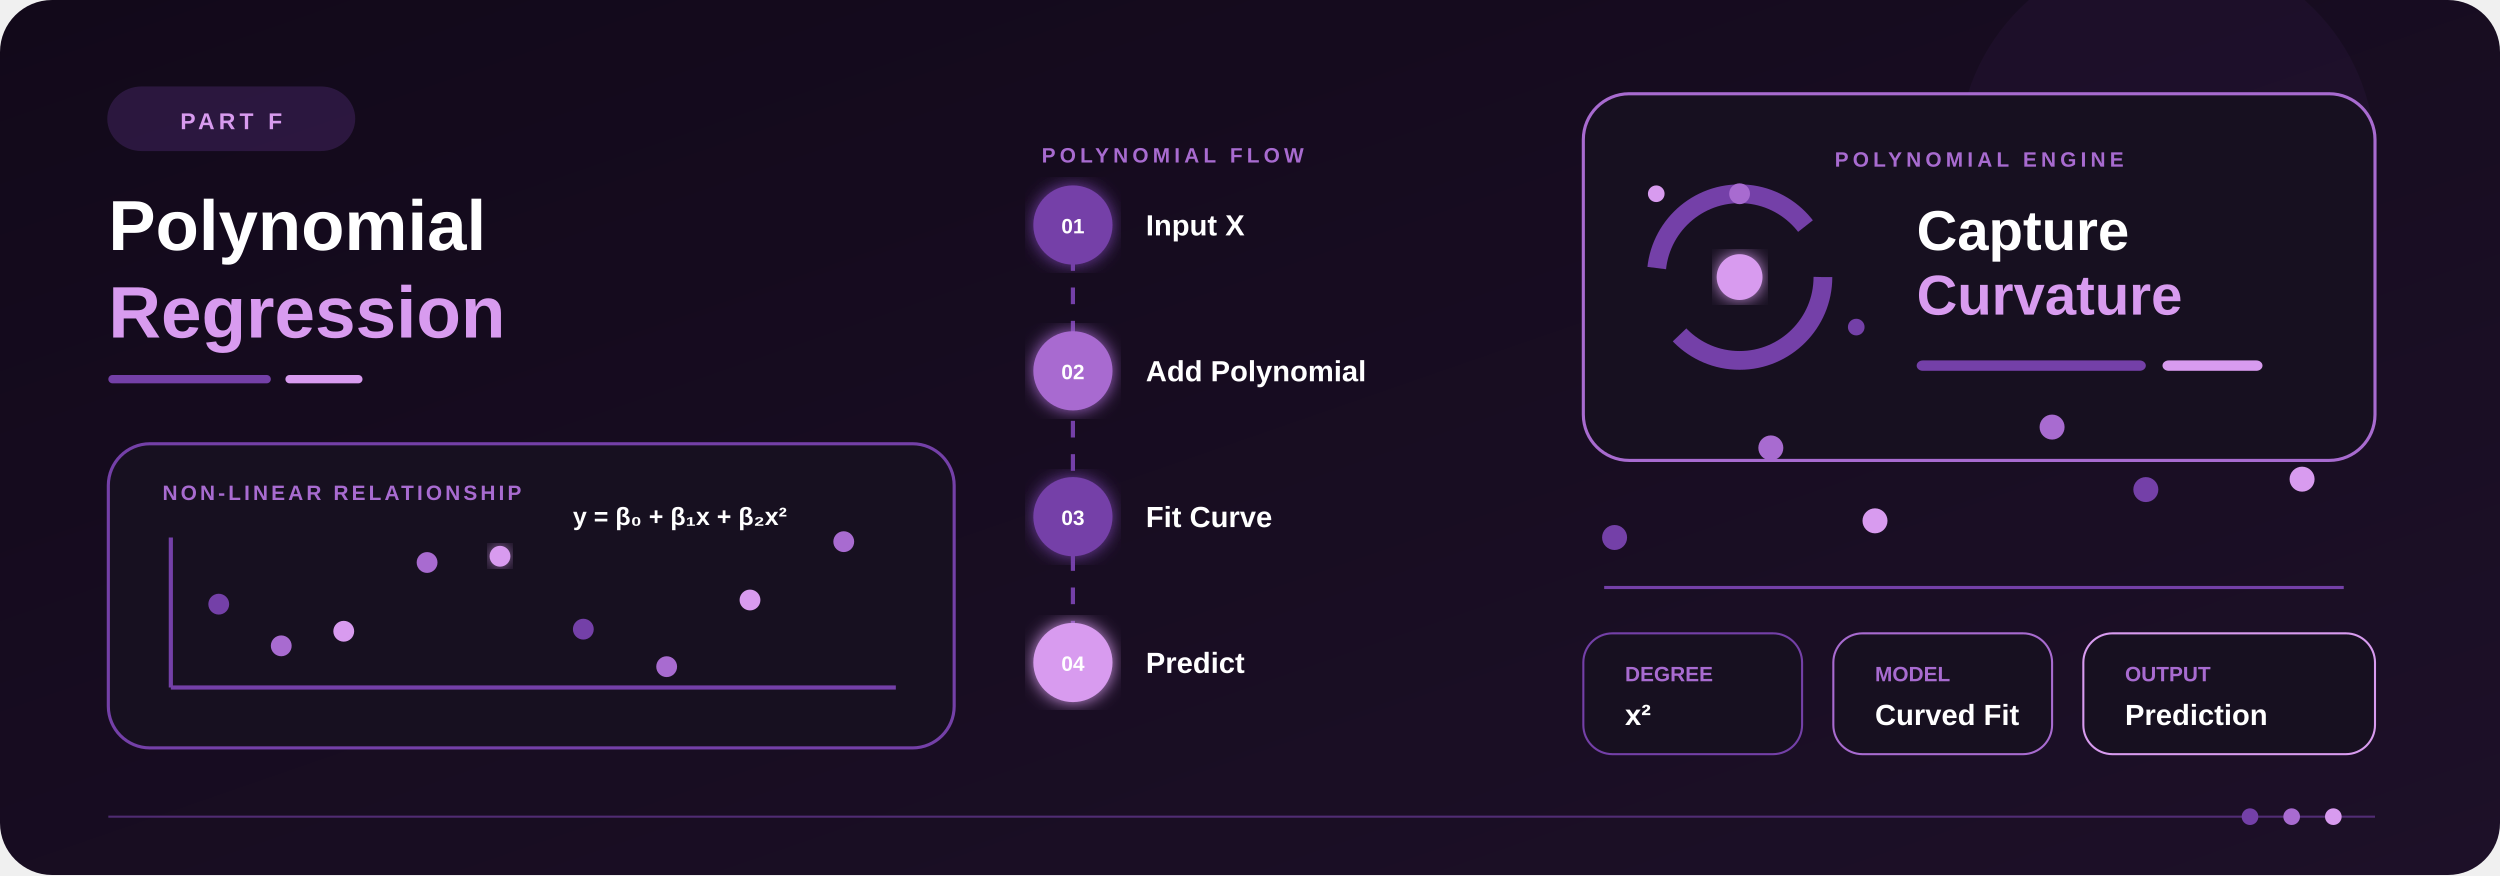
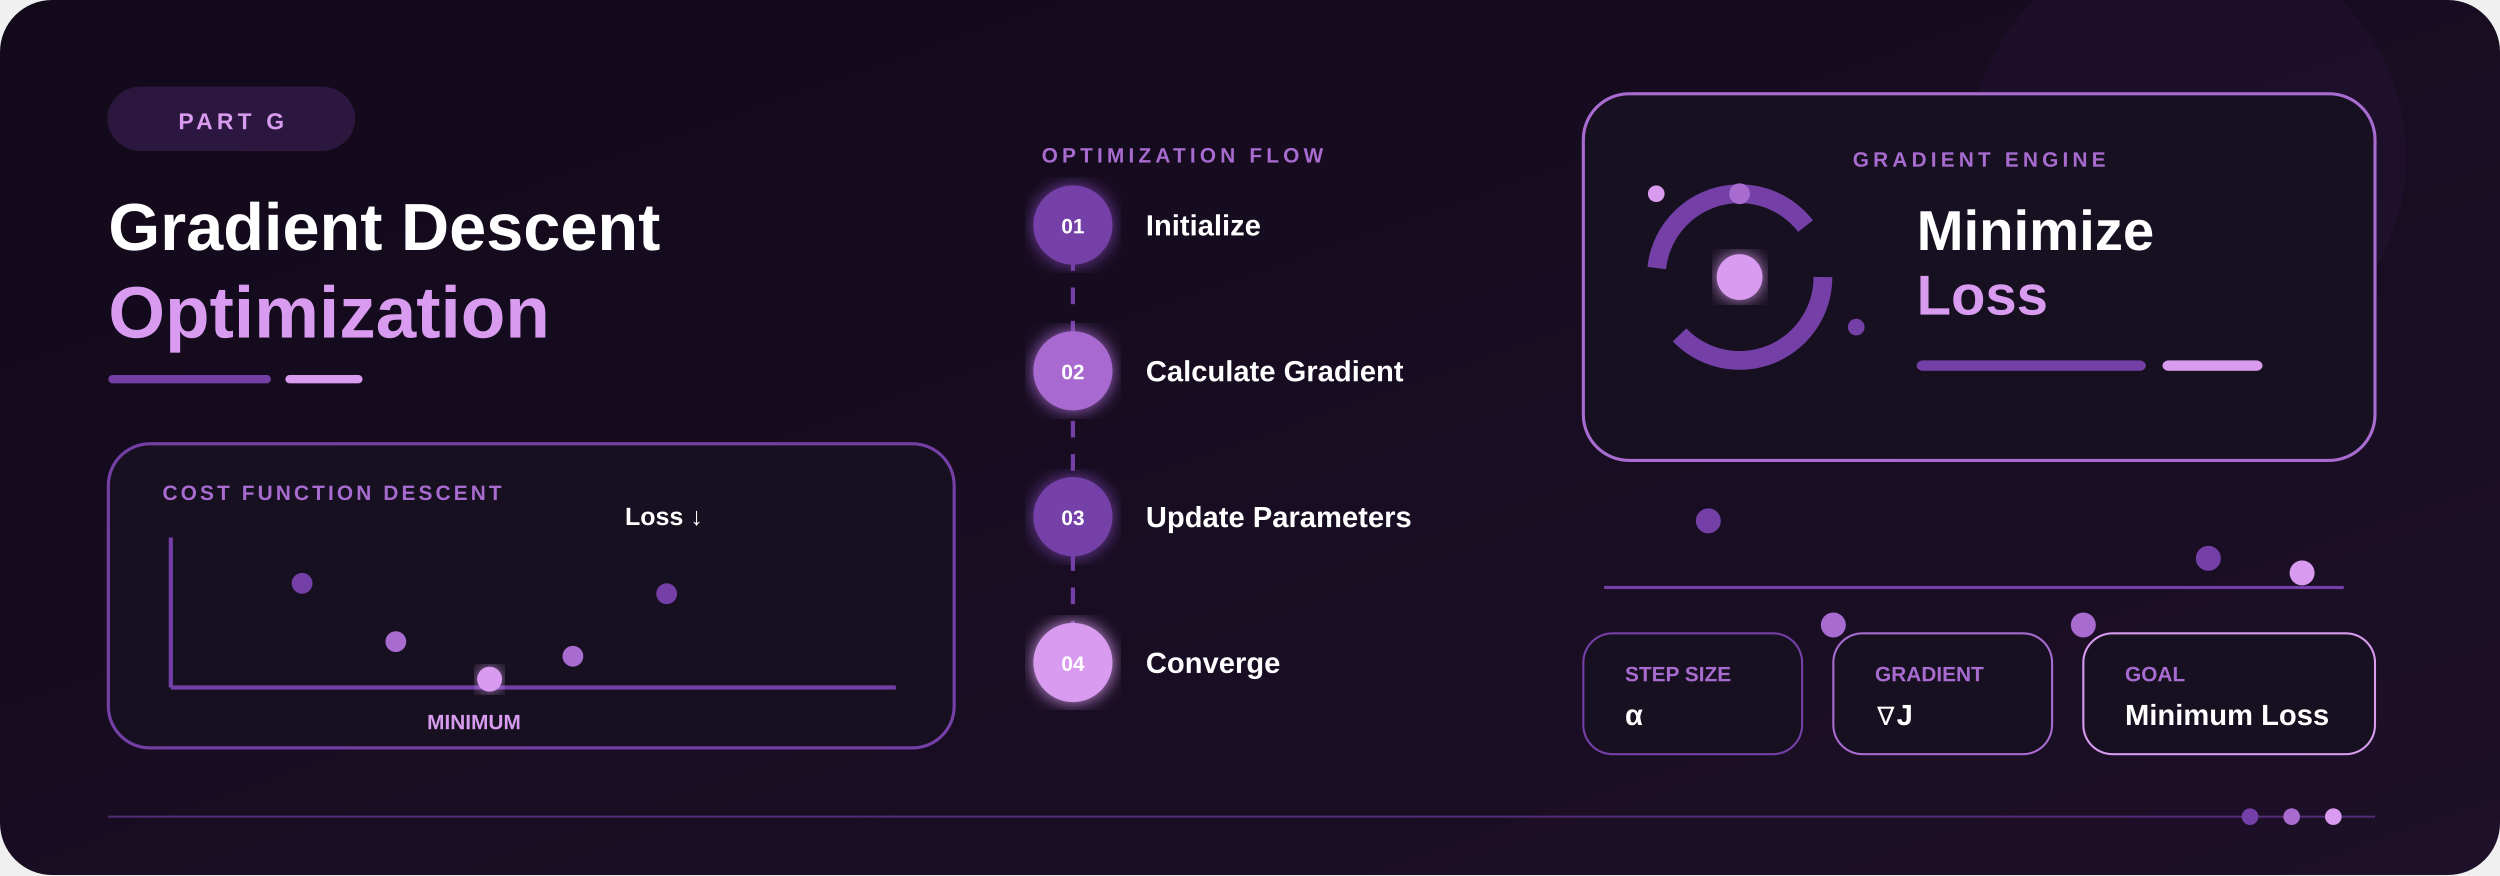
<svg xmlns="http://www.w3.org/2000/svg" width="1200" height="420" viewBox="0 0 1200 420">
  <defs>
    <linearGradient id="bg" x1="0" y1="0" x2="1" y2="1">
      <stop offset="0%" stop-color="#12091A" />
      <stop offset="100%" stop-color="#1D1028" />
    </linearGradient>
    <filter id="glow">
      <feGaussianBlur stdDeviation="4" result="blur" />
      <feMerge>
        <feMergeNode in="blur" />
        <feMergeNode in="SourceGraphic" />
      </feMerge>
    </filter>
  </defs>
  <rect width="1200" height="420" rx="25" fill="url(#bg)" />
-   <circle cx="1040" cy="75" r="100" fill="#7440A8" opacity=".07">
+   <circle cx="1050" cy="75" r="105" fill="#7440A8" opacity=".07">
    <animate attributeName="r" values="85;110;85" dur="6s" repeatCount="indefinite" />
  </circle>
  <rect x="52" y="42" width="118" height="30" rx="16" fill="#7440A8" opacity=".25" stroke="#7440A8" />
-   <text x="111" y="62" text-anchor="middle" font-family="Arial" font-size="11" font-weight="700" letter-spacing="2" fill="#D89BEF">PART F</text>
-   <text x="52" y="120" font-family="Arial" font-size="34" font-weight="700" fill="#FFFFFF">Polynomial</text>
+   <text x="111" y="62" text-anchor="middle" font-family="Arial" font-size="11" font-weight="700" letter-spacing="2" fill="#D89BEF">PART G</text>
+   <text x="52" y="120" font-family="Arial" font-size="32" font-weight="700" fill="#FFFFFF">Gradient Descent</text>
  <text x="52" y="162" font-family="Arial" font-size="35" font-weight="700" fill="#D89BEF">
-   Regression
+   Optimization
  <animate attributeName="opacity" values=".75;1;.75" dur="4s" repeatCount="indefinite" />
  </text>
  <rect x="52" y="180" width="78" height="4" rx="2" fill="#7440A8" />
  <rect x="137" y="180" width="37" height="4" rx="2" fill="#D89BEF" />
  <rect x="52" y="213" width="406" height="146" rx="20" fill="#171020" stroke="#7440A8" stroke-width="1.5" />
-   <text x="78" y="240" font-family="Arial" font-size="10" font-weight="600" letter-spacing="1.5" fill="#A86BD0">NON-LINEAR RELATIONSHIP</text>
+   <text x="78" y="240" font-family="Arial" font-size="10" font-weight="600" letter-spacing="1.5" fill="#A86BD0">COST FUNCTION DESCENT</text>
  <line x1="82" y1="330" x2="430" y2="330" stroke="#7440A8" stroke-width="2" />
  <line x1="82" y1="330" x2="82" y2="258" stroke="#7440A8" stroke-width="2" />
-   <path d="M90 275          C125 315,155 315,185 288          C215 258,245 265,275 300          C305 335,340 320,365 282          C385 252,405 258,425 270" fill="none" stroke="#D89BEF" stroke-width="3.5" stroke-linecap="round" stroke-dasharray="520" stroke-dashoffset="520" filter="url(#glow)">
+   <path d="M90 265          C125 270,155 285,185 305          C215 325,245 330,275 315          C305 300,335 270,365 265          C390 262,410 270,425 280" fill="none" stroke="#D89BEF" stroke-width="3.5" stroke-linecap="round" stroke-dasharray="520" stroke-dashoffset="520" filter="url(#glow)">
    <animate attributeName="stroke-dashoffset" values="520;0;520" dur="7s" repeatCount="indefinite" />
  </path>
-   <circle cx="105" cy="290" r="5" fill="#7440A8" />
-   <circle cx="135" cy="310" r="5" fill="#A86BD0" />
-   <circle cx="165" cy="303" r="5" fill="#D89BEF" />
-   <circle cx="205" cy="270" r="5" fill="#A86BD0" />
-   <circle cx="240" cy="267" r="5" fill="#D89BEF" filter="url(#glow)">
+   <circle cx="145" cy="280" r="5" fill="#7440A8" />
+   <circle cx="190" cy="308" r="5" fill="#A86BD0" />
+   <circle cx="235" cy="326" r="6" fill="#D89BEF" filter="url(#glow)">
    <animate attributeName="r" values="5;8;5" dur="2s" repeatCount="indefinite" />
  </circle>
-   <circle cx="280" cy="302" r="5" fill="#7440A8" />
-   <circle cx="320" cy="320" r="5" fill="#A86BD0" />
-   <circle cx="360" cy="288" r="5" fill="#D89BEF" />
-   <circle cx="405" cy="260" r="5" fill="#A86BD0" />
-   <text x="275" y="252" font-family="Arial" font-size="12" font-weight="700" fill="#FFFFFF">
-   y = β₀ + β₁x + β₂x²
+   <circle cx="275" cy="315" r="5" fill="#A86BD0" />
+   <circle cx="320" cy="285" r="5" fill="#7440A8" />
+   <text x="205" y="350" font-family="Arial" font-size="10" font-weight="700" fill="#D89BEF">MINIMUM</text>
+   <text x="300" y="252" font-family="Arial" font-size="12" font-weight="700" fill="#FFFFFF">
+   Loss ↓
</text>
-   <text x="500" y="78" font-family="Arial" font-size="10" font-weight="600" letter-spacing="2" fill="#A86BD0">POLYNOMIAL FLOW</text>
-   <line x1="515" y1="106" x2="515" y2="320" stroke="#7440A8" stroke-width="2" stroke-dasharray="8 8" />
+   <text x="500" y="78" font-family="Arial" font-size="10" font-weight="600" letter-spacing="2" fill="#A86BD0">OPTIMIZATION FLOW</text>
+   <line x1="515" y1="106" x2="515" y2="320" stroke="#7440A8" stroke-width="2" stroke-dasharray="8 8">
+     <animate attributeName="stroke-dashoffset" values="0;-32" dur="2s" repeatCount="indefinite" />
+   </line>
  <circle cx="515" cy="108" r="19" fill="#7440A8" filter="url(#glow)" />
  <text x="515" y="112" text-anchor="middle" font-family="Arial" font-size="10" font-weight="700" fill="#FFFFFF">01</text>
-   <text x="550" y="113" font-family="Arial" font-size="14" font-weight="700" fill="#FFFFFF">Input X</text>
+   <text x="550" y="113" font-family="Arial" font-size="14" font-weight="700" fill="#FFFFFF">Initialize</text>
  <circle cx="515" cy="178" r="19" fill="#A86BD0" filter="url(#glow)" />
  <text x="515" y="182" text-anchor="middle" font-family="Arial" font-size="10" font-weight="700" fill="#FFFFFF">02</text>
-   <text x="550" y="183" font-family="Arial" font-size="14" font-weight="700" fill="#FFFFFF">Add Polynomial</text>
+   <text x="550" y="183" font-family="Arial" font-size="14" font-weight="700" fill="#FFFFFF">Calculate Gradient</text>
  <circle cx="515" cy="248" r="19" fill="#7440A8" filter="url(#glow)" />
  <text x="515" y="252" text-anchor="middle" font-family="Arial" font-size="10" font-weight="700" fill="#FFFFFF">03</text>
-   <text x="550" y="253" font-family="Arial" font-size="14" font-weight="700" fill="#FFFFFF">Fit Curve</text>
+   <text x="550" y="253" font-family="Arial" font-size="14" font-weight="700" fill="#FFFFFF">Update Parameters</text>
  <circle cx="515" cy="318" r="19" fill="#D89BEF" filter="url(#glow)" />
  <text x="515" y="322" text-anchor="middle" font-family="Arial" font-size="10" font-weight="700" fill="#FFFFFF">04</text>
-   <text x="550" y="323" font-family="Arial" font-size="14" font-weight="700" fill="#FFFFFF">Predict</text>
+   <text x="550" y="323" font-family="Arial" font-size="14" font-weight="700" fill="#FFFFFF">Converge</text>
  <rect x="760" y="45" width="380" height="176" rx="22" fill="#171020" stroke="#A86BD0" stroke-width="1.5" />
-   <text x="950" y="80" text-anchor="middle" font-family="Arial" font-size="10" font-weight="600" letter-spacing="2" fill="#A86BD0">POLYNOMIAL ENGINE</text>
+   <text x="950" y="80" text-anchor="middle" font-family="Arial" font-size="10" font-weight="600" letter-spacing="2" fill="#A86BD0">GRADIENT ENGINE</text>
  <circle cx="835" cy="133" r="40" fill="none" stroke="#7440A8" stroke-width="9" stroke-dasharray="95 35">
    <animateTransform attributeName="transform" type="rotate" from="0 835 133" to="360 835 133" dur="10s" repeatCount="indefinite" />
  </circle>
  <circle cx="835" cy="133" r="11" fill="#D89BEF" filter="url(#glow)">
    <animate attributeName="r" values="9;14;9" dur="2.5s" repeatCount="indefinite" />
  </circle>
  <circle cx="835" cy="93" r="5" fill="#A86BD0" />
  <circle cx="795" cy="93" r="4" fill="#D89BEF">
    <animate attributeName="cy" values="93;85;93" dur="2.5s" repeatCount="indefinite" />
  </circle>
  <circle cx="891" cy="157" r="4" fill="#7440A8">
    <animate attributeName="cy" values="157;165;157" dur="3s" repeatCount="indefinite" />
  </circle>
-   <text x="920" y="120" font-family="Arial" font-size="27" font-weight="700" fill="#FFFFFF">Capture</text>
+   <text x="920" y="120" font-family="Arial" font-size="27" font-weight="700" fill="#FFFFFF">Minimize</text>
  <text x="920" y="151" font-family="Arial" font-size="27" font-weight="700" fill="#D89BEF">
-   Curvature
- </text>
+   Loss
+   <animate attributeName="opacity" values=".7;1;.7" dur="3.5s" repeatCount="indefinite" />
+   </text>
  <rect x="920" y="173" width="110" height="5" rx="3" fill="#7440A8" />
  <rect x="1038" y="173" width="48" height="5" rx="3" fill="#D89BEF" />
  <line x1="770" y1="282" x2="1125" y2="282" stroke="#7440A8" stroke-width="1.5" />
-   <path d="M775 258          C820 290,850 215,900 250          C945 285,985 205,1030 235          C1060 255,1085 215,1105 230" fill="none" stroke="#7440A8" stroke-width="2.5" stroke-dasharray="500" stroke-dashoffset="500">
+   <path d="M775 245          C820 250,850 275,880 300          C910 325,940 330,970 315          C1000 300,1030 275,1060 268          C1080 265,1095 270,1105 275" fill="none" stroke="#7440A8" stroke-width="2.5" stroke-dasharray="500" stroke-dashoffset="500">
    <animate attributeName="stroke-dashoffset" values="500;0;500" dur="8s" repeatCount="indefinite" />
  </path>
-   <circle cx="775" cy="258" r="6" fill="#7440A8" />
-   <circle cx="850" cy="215" r="6" fill="#A86BD0" />
-   <circle cx="900" cy="250" r="6" fill="#D89BEF" />
-   <circle cx="985" cy="205" r="6" fill="#A86BD0" />
-   <circle cx="1030" cy="235" r="6" fill="#7440A8" />
-   <circle cx="1105" cy="230" r="6" fill="#D89BEF" />
+   <circle cx="820" cy="250" r="6" fill="#7440A8" />
+   <circle cx="880" cy="300" r="6" fill="#A86BD0" />
+   <circle cx="940" cy="330" r="6" fill="#D89BEF" filter="url(#glow)">
+     <animate attributeName="r" values="5;9;5" dur="2s" repeatCount="indefinite" />
+   </circle>
+   <circle cx="1000" cy="300" r="6" fill="#A86BD0" />
+   <circle cx="1060" cy="268" r="6" fill="#7440A8" />
+   <circle cx="1105" cy="275" r="6" fill="#D89BEF" />
  <rect x="760" y="304" width="105" height="58" rx="14" fill="#171020" stroke="#7440A8" />
-   <text x="780" y="327" font-family="Arial" font-size="10" font-weight="600" fill="#A86BD0">DEGREE</text>
-   <text x="780" y="348" font-family="Arial" font-size="14" font-weight="700" fill="#FFFFFF">x²</text>
+   <text x="780" y="327" font-family="Arial" font-size="10" font-weight="600" fill="#A86BD0">STEP SIZE</text>
+   <text x="780" y="348" font-family="Arial" font-size="14" font-weight="700" fill="#FFFFFF">α</text>
  <rect x="880" y="304" width="105" height="58" rx="14" fill="#171020" stroke="#A86BD0" />
-   <text x="900" y="327" font-family="Arial" font-size="10" font-weight="600" fill="#A86BD0">MODEL</text>
-   <text x="900" y="348" font-family="Arial" font-size="14" font-weight="700" fill="#FFFFFF">Curved Fit</text>
+   <text x="900" y="327" font-family="Arial" font-size="10" font-weight="600" fill="#A86BD0">GRADIENT</text>
+   <text x="900" y="348" font-family="Arial" font-size="14" font-weight="700" fill="#FFFFFF">∇J</text>
  <rect x="1000" y="304" width="140" height="58" rx="14" fill="#171020" stroke="#D89BEF" />
-   <text x="1020" y="327" font-family="Arial" font-size="10" font-weight="600" fill="#A86BD0">OUTPUT</text>
-   <text x="1020" y="348" font-family="Arial" font-size="14" font-weight="700" fill="#FFFFFF">Prediction</text>
+   <text x="1020" y="327" font-family="Arial" font-size="10" font-weight="600" fill="#A86BD0">GOAL</text>
+   <text x="1020" y="348" font-family="Arial" font-size="14" font-weight="700" fill="#FFFFFF">Minimum Loss</text>
  <line x1="52" y1="392" x2="1140" y2="392" stroke="#7440A8" stroke-width="1" opacity=".6" />
-   <circle cx="1080" cy="392" r="4" fill="#7440A8" />
-   <circle cx="1100" cy="392" r="4" fill="#A86BD0" />
-   <circle cx="1120" cy="392" r="4" fill="#D89BEF" />
+   <circle cx="1080" cy="392" r="4" fill="#7440A8">
+     <animate attributeName="cy" values="392;386;392" dur="2s" repeatCount="indefinite" />
+   </circle>
+   <circle cx="1100" cy="392" r="4" fill="#A86BD0">
+     <animate attributeName="cy" values="392;384;392" dur="2.5s" repeatCount="indefinite" />
+   </circle>
+   <circle cx="1120" cy="392" r="4" fill="#D89BEF">
+     <animate attributeName="cy" values="392;386;392" dur="3s" repeatCount="indefinite" />
+   </circle>
</svg>
